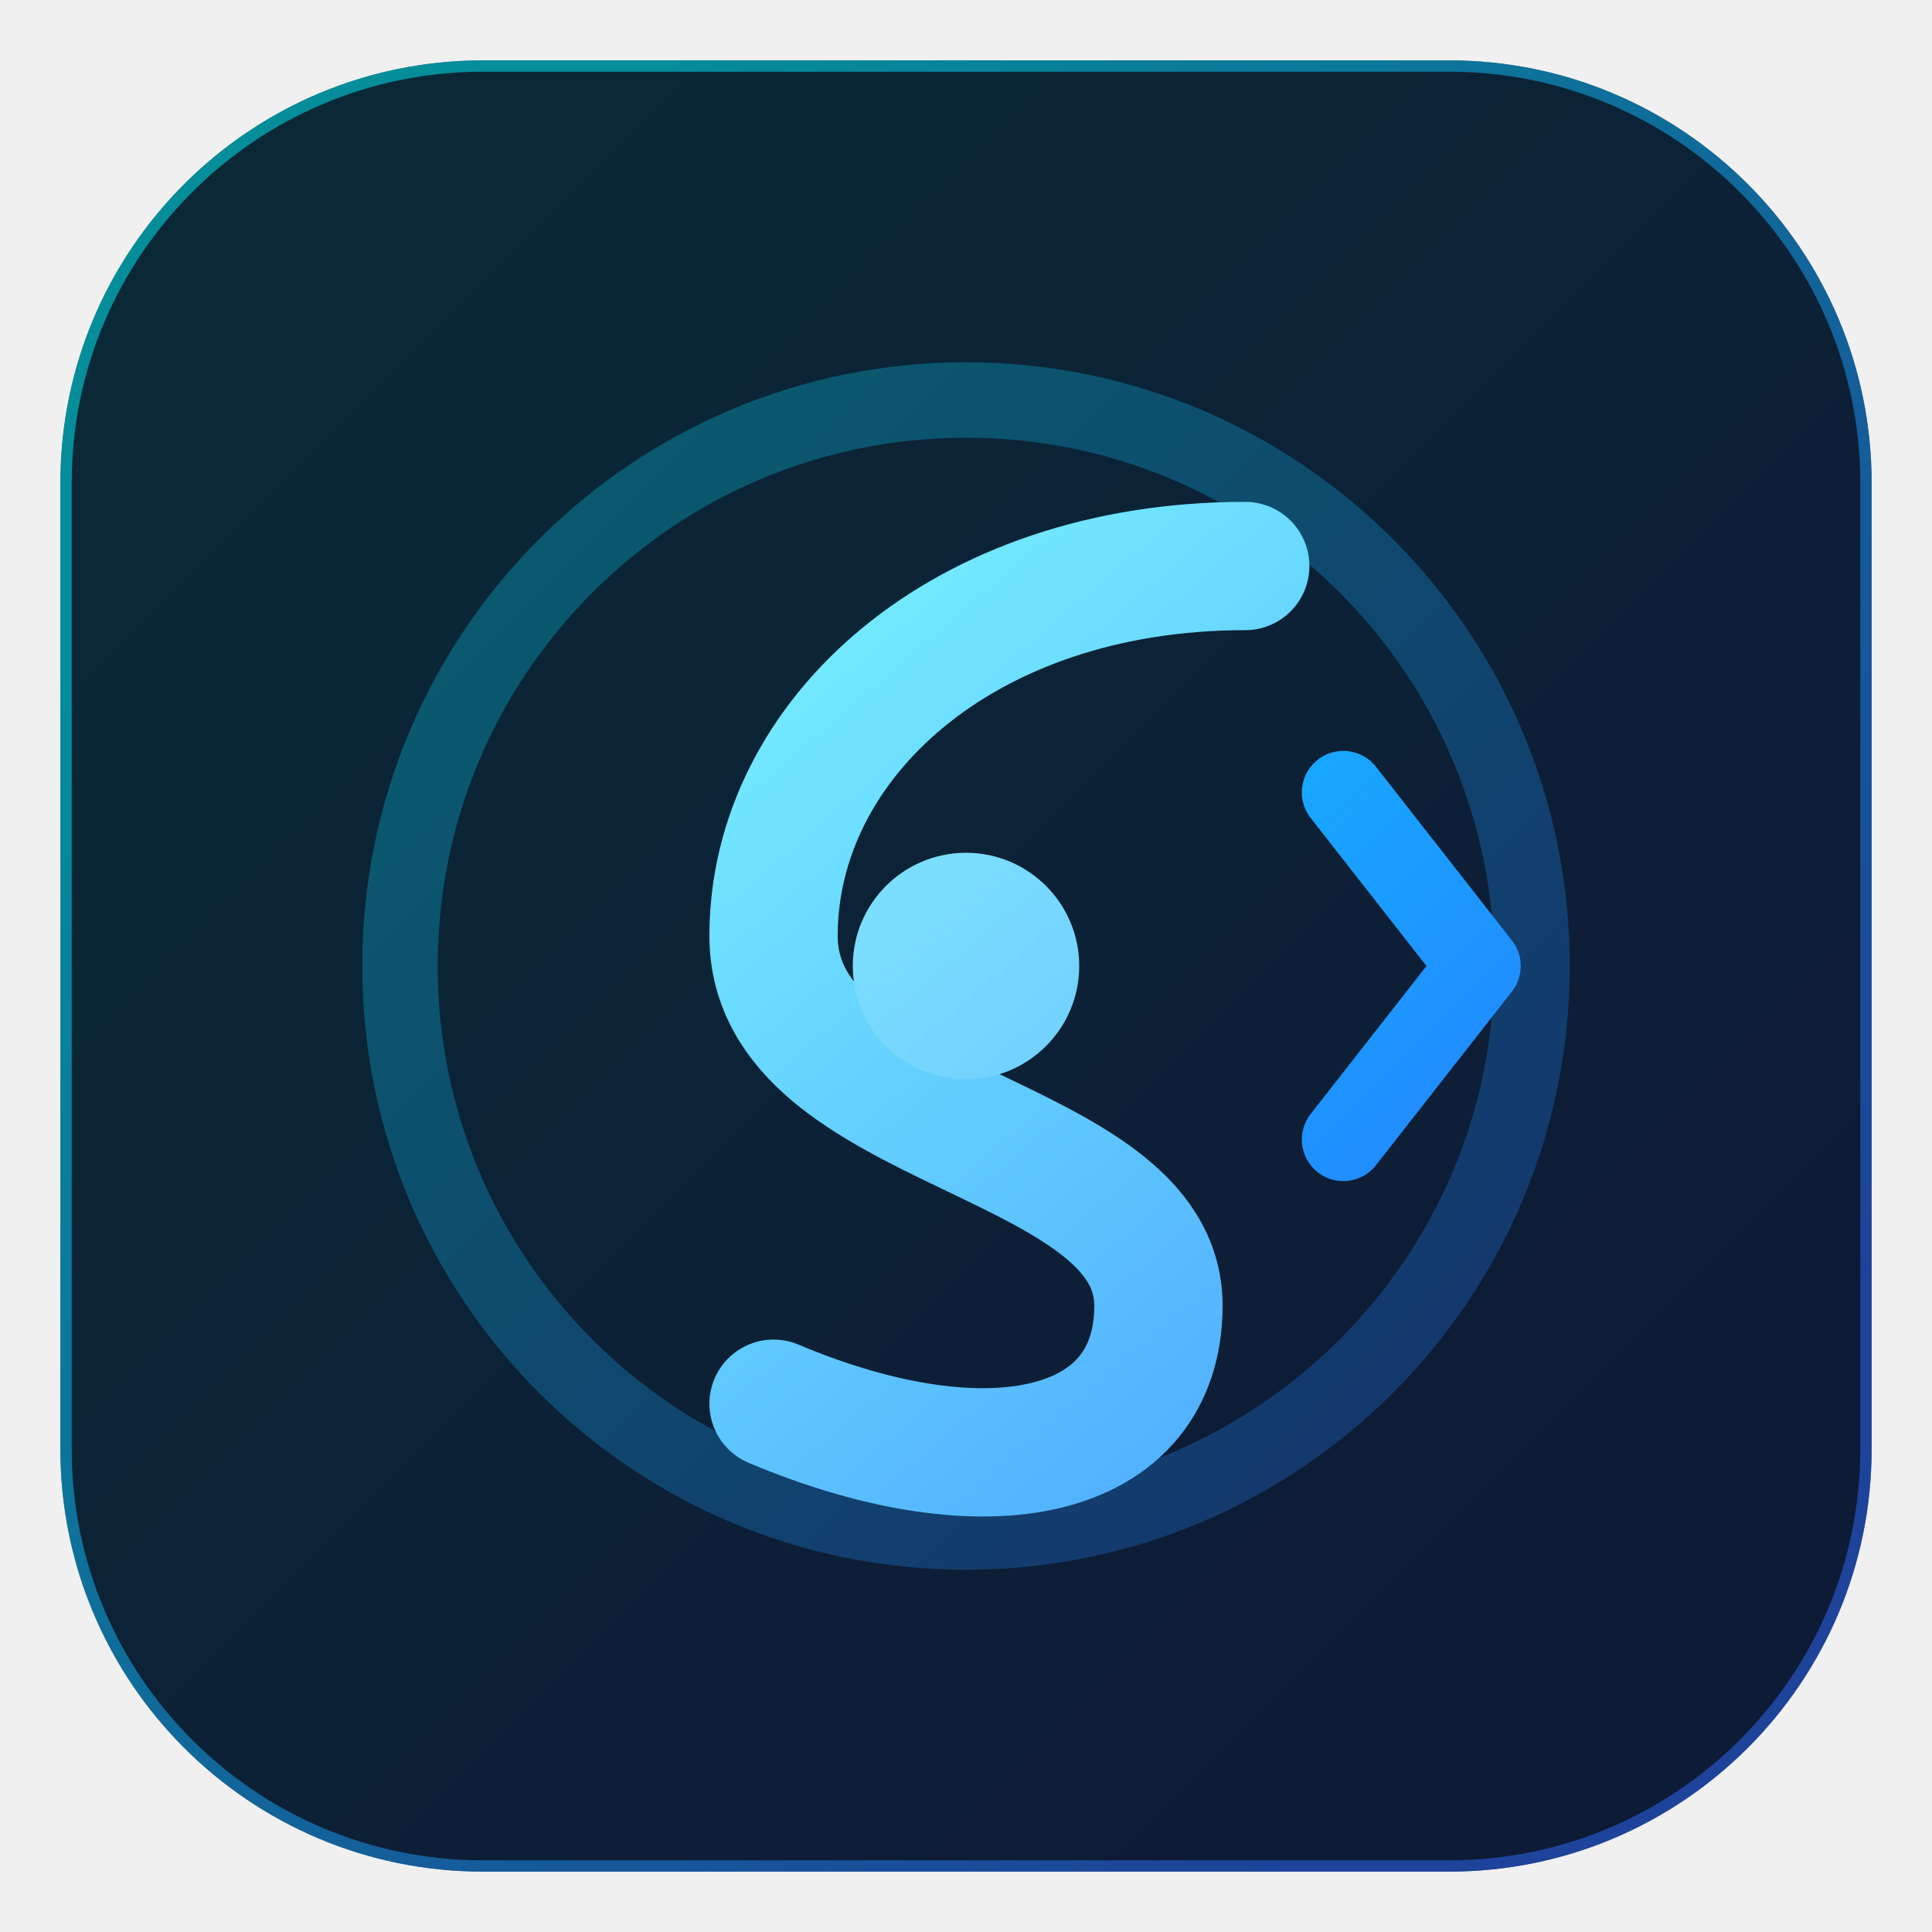
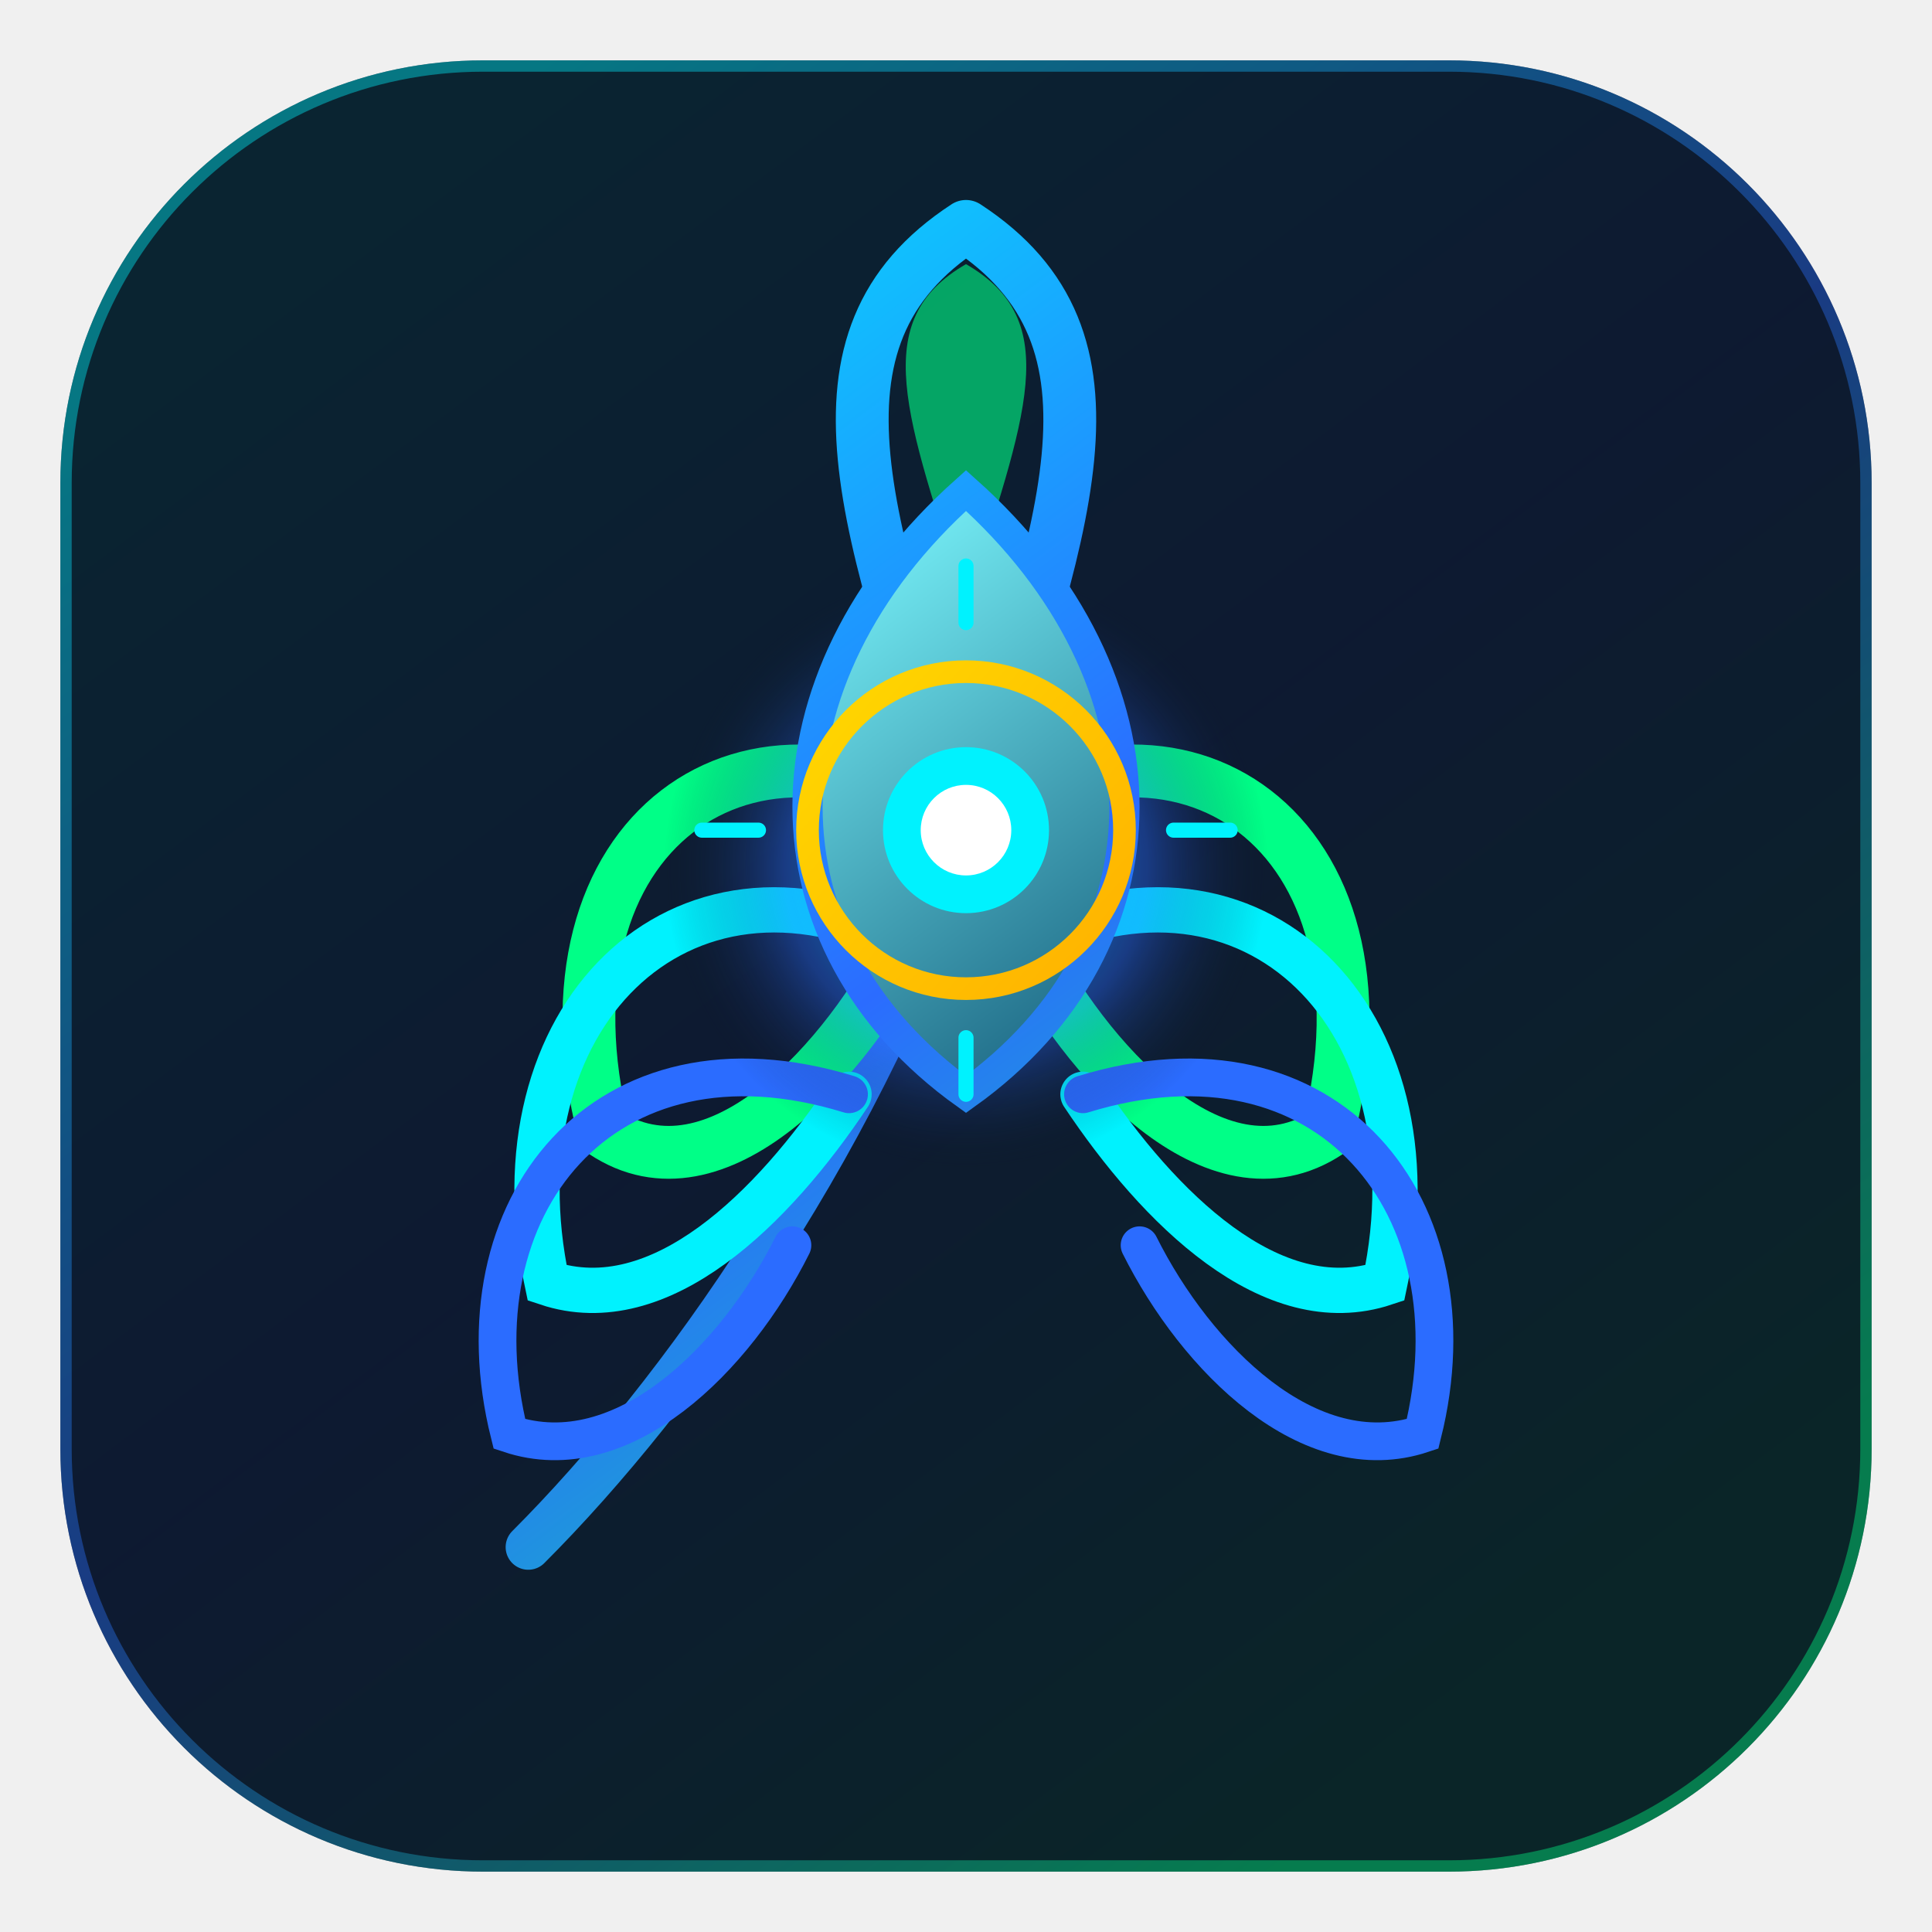
- <svg xmlns="http://www.w3.org/2000/svg" width="512" height="512" viewBox="0 0 512 512" fill="none" role="img" aria-label="SaarthiOne">
+ <svg xmlns="http://www.w3.org/2000/svg" width="512" height="512" viewBox="0 0 512 512" fill="none" role="img" aria-label="SaarthiOne Peacock Feather Logo">
  <defs>
-     <linearGradient id="soGrad" x1="96" y1="96" x2="416" y2="416" gradientUnits="userSpaceOnUse">
+     <linearGradient id="cyanBlue" x1="100" y1="50" x2="400" y2="450" gradientUnits="userSpaceOnUse">
      <stop stop-color="#00F2FE" />
-       <stop offset="1" stop-color="#2B6CFF" />
+       <stop offset="0.5" stop-color="#2B6CFF" />
+       <stop offset="1" stop-color="#00FF87" />
    </linearGradient>
-     <linearGradient id="soGrad2" x1="160" y1="140" x2="360" y2="372" gradientUnits="userSpaceOnUse">
+     <linearGradient id="eyeGrad" x1="200" y1="150" x2="312" y2="300" gradientUnits="userSpaceOnUse">
      <stop stop-color="#7CF9FF" />
-       <stop offset="1" stop-color="#4FACFE" />
+       <stop offset="1" stop-color="#0A4A6B" />
    </linearGradient>
+     <linearGradient id="goldGrad" x1="200" y1="200" x2="312" y2="300" gradientUnits="userSpaceOnUse">
+       <stop stop-color="#FFD700" />
+       <stop offset="1" stop-color="#FFA500" />
+     </linearGradient>
+     <radialGradient id="coreGlow" cx="256" cy="230" r="80" gradientUnits="userSpaceOnUse">
+       <stop stop-color="#00F2FE" stop-opacity="0.9" />
+       <stop offset="0.6" stop-color="#2B6CFF" stop-opacity="0.4" />
+       <stop offset="1" stop-color="#0B1220" stop-opacity="0" />
+     </radialGradient>
  </defs>
  <rect x="16" y="16" width="480" height="480" rx="112" fill="#0B1220" />
-   <rect x="16" y="16" width="480" height="480" rx="112" fill="url(#soGrad)" opacity="0.10" />
-   <rect x="17.5" y="17.5" width="477" height="477" rx="110.5" stroke="url(#soGrad)" stroke-opacity="0.5" stroke-width="3" />
-   <circle cx="256" cy="256" r="150" stroke="url(#soGrad)" stroke-width="20" fill="none" stroke-opacity="0.28" />
-   <path d="M330 150            C255 150 205 196 205 248            C205 300 307 300 307 346            C307 386 262 396 205 372" stroke="url(#soGrad2)" stroke-width="34" stroke-linecap="round" fill="none" />
-   <circle cx="256" cy="256" r="30" fill="url(#soGrad2)" />
-   <circle cx="256" cy="256" r="30" fill="#fff" opacity="0.12" />
-   <path d="M356 210 L392 256 L356 302" stroke="url(#soGrad)" stroke-width="22" stroke-linecap="round" stroke-linejoin="round" fill="none" />
+   <rect x="16" y="16" width="480" height="480" rx="112" fill="url(#cyanBlue)" opacity="0.08" />
+   <rect x="17.5" y="17.5" width="477" height="477" rx="110.5" stroke="url(#cyanBlue)" stroke-opacity="0.4" stroke-width="3" />
+   <path d="M140 410 C180 370 230 300 256 220" stroke="url(#cyanBlue)" stroke-width="12" stroke-linecap="round" />
+   <path d="M256 220 C200 180 140 220 160 300 C190 320 225 280 240 250" fill="none" stroke="#00FF87" stroke-width="14" stroke-linecap="round" stroke-linejoin="round" />
+   <path d="M240 250 C180 220 130 270 145 340 C175 350 205 320 225 290" fill="none" stroke="#00F2FE" stroke-width="12" stroke-linecap="round" />
+   <path d="M225 290 C160 270 120 320 135 380 C165 390 195 360 210 330" fill="none" stroke="#2B6CFF" stroke-width="10" stroke-linecap="round" />
+   <path d="M256 220 C312 180 372 220 352 300 C322 320 287 280 272 250" fill="none" stroke="#00FF87" stroke-width="14" stroke-linecap="round" stroke-linejoin="round" />
+   <path d="M272 250 C332 220 382 270 367 340 C337 350 307 320 287 290" fill="none" stroke="#00F2FE" stroke-width="12" stroke-linecap="round" />
+   <path d="M287 290 C352 270 392 320 377 380 C347 390 317 360 302 330" fill="none" stroke="#2B6CFF" stroke-width="10" stroke-linecap="round" />
+   <path d="M256 220 C230 140 210 90 256 60 C302 90 282 140 256 220 Z" fill="none" stroke="url(#cyanBlue)" stroke-width="14" stroke-linecap="round" stroke-linejoin="round" />
+   <path d="M256 160 C240 110 230 85 256 70 C282 85 272 110 256 160 Z" fill="#00FF87" opacity="0.6" />
+   <circle cx="256" cy="220" r="90" fill="url(#coreGlow)" />
+   <path d="M256 130 C200 180 200 250 256 290 C312 250 312 180 256 130 Z" fill="url(#eyeGrad)" stroke="url(#cyanBlue)" stroke-width="8" />
+   <circle cx="256" cy="220" r="42" fill="none" stroke="url(#goldGrad)" stroke-width="6" />
+   <circle cx="256" cy="220" r="22" fill="#00F2FE" />
+   <circle cx="256" cy="220" r="12" fill="#FFFFFF" />
+   <line x1="256" y1="165" x2="256" y2="150" stroke="#00F2FE" stroke-width="4" stroke-linecap="round" />
+   <line x1="256" y1="275" x2="256" y2="290" stroke="#00F2FE" stroke-width="4" stroke-linecap="round" />
+   <line x1="201" y1="220" x2="186" y2="220" stroke="#00F2FE" stroke-width="4" stroke-linecap="round" />
+   <line x1="311" y1="220" x2="326" y2="220" stroke="#00F2FE" stroke-width="4" stroke-linecap="round" />
</svg>
